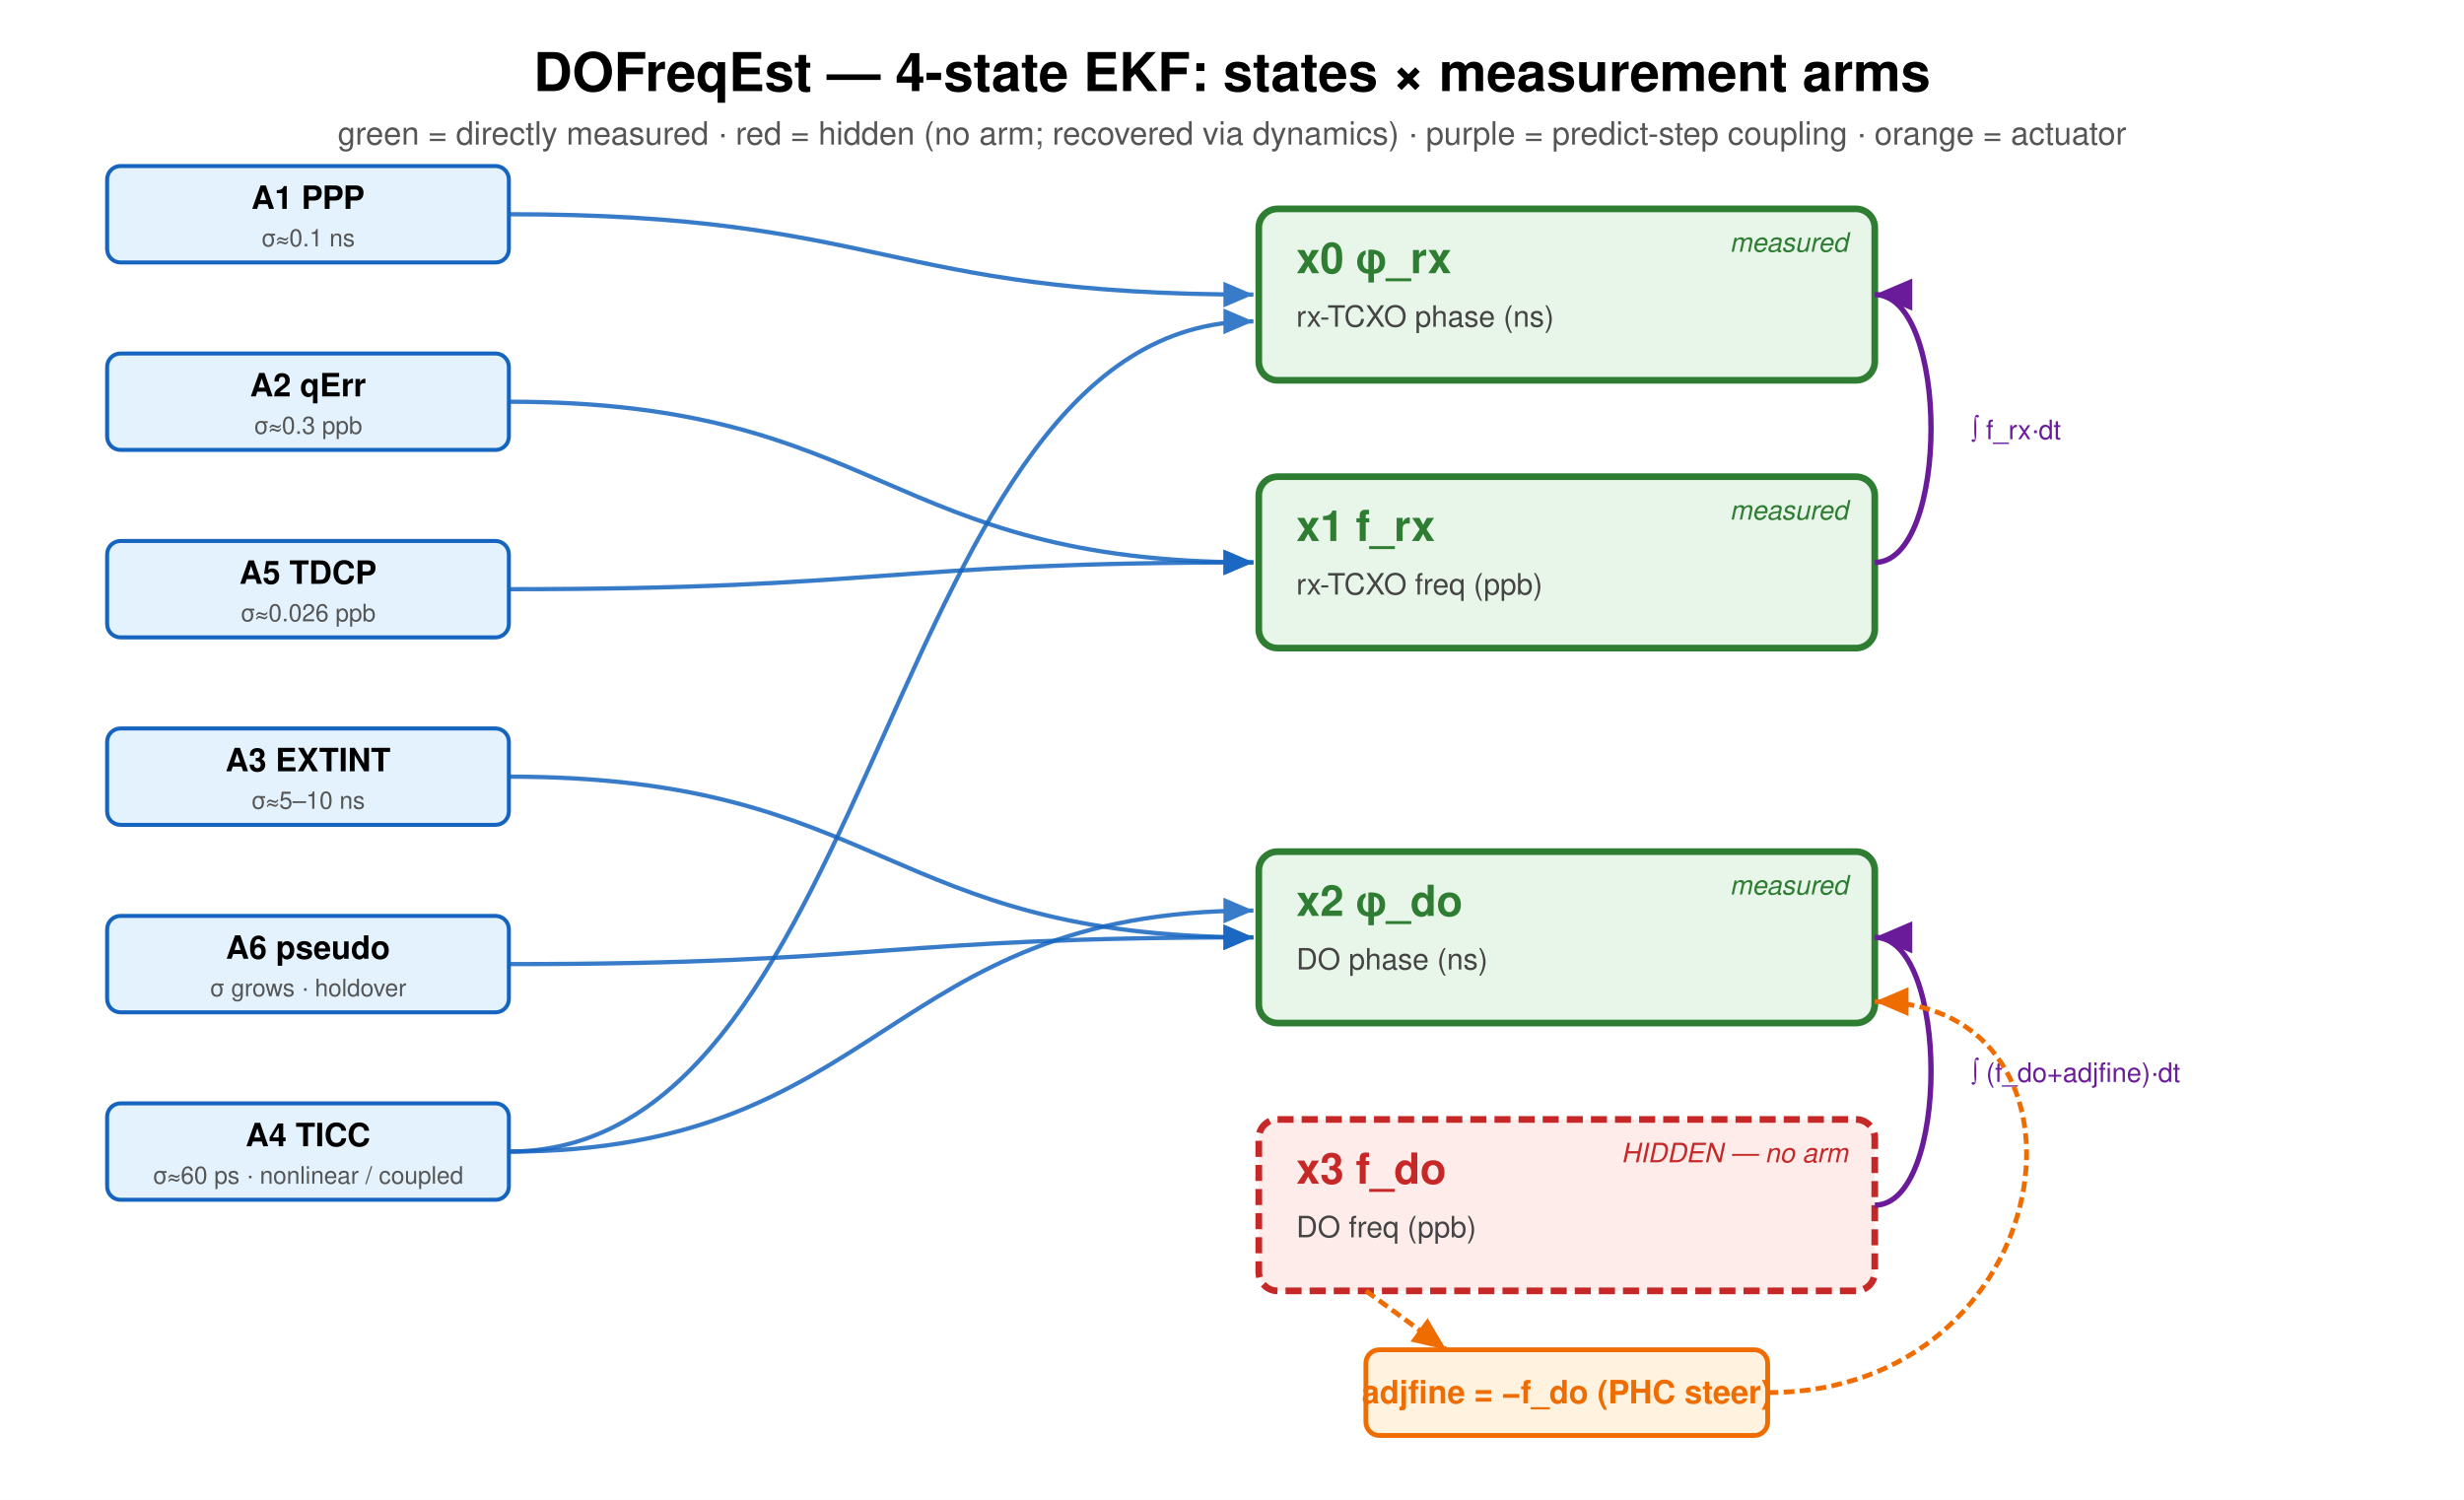
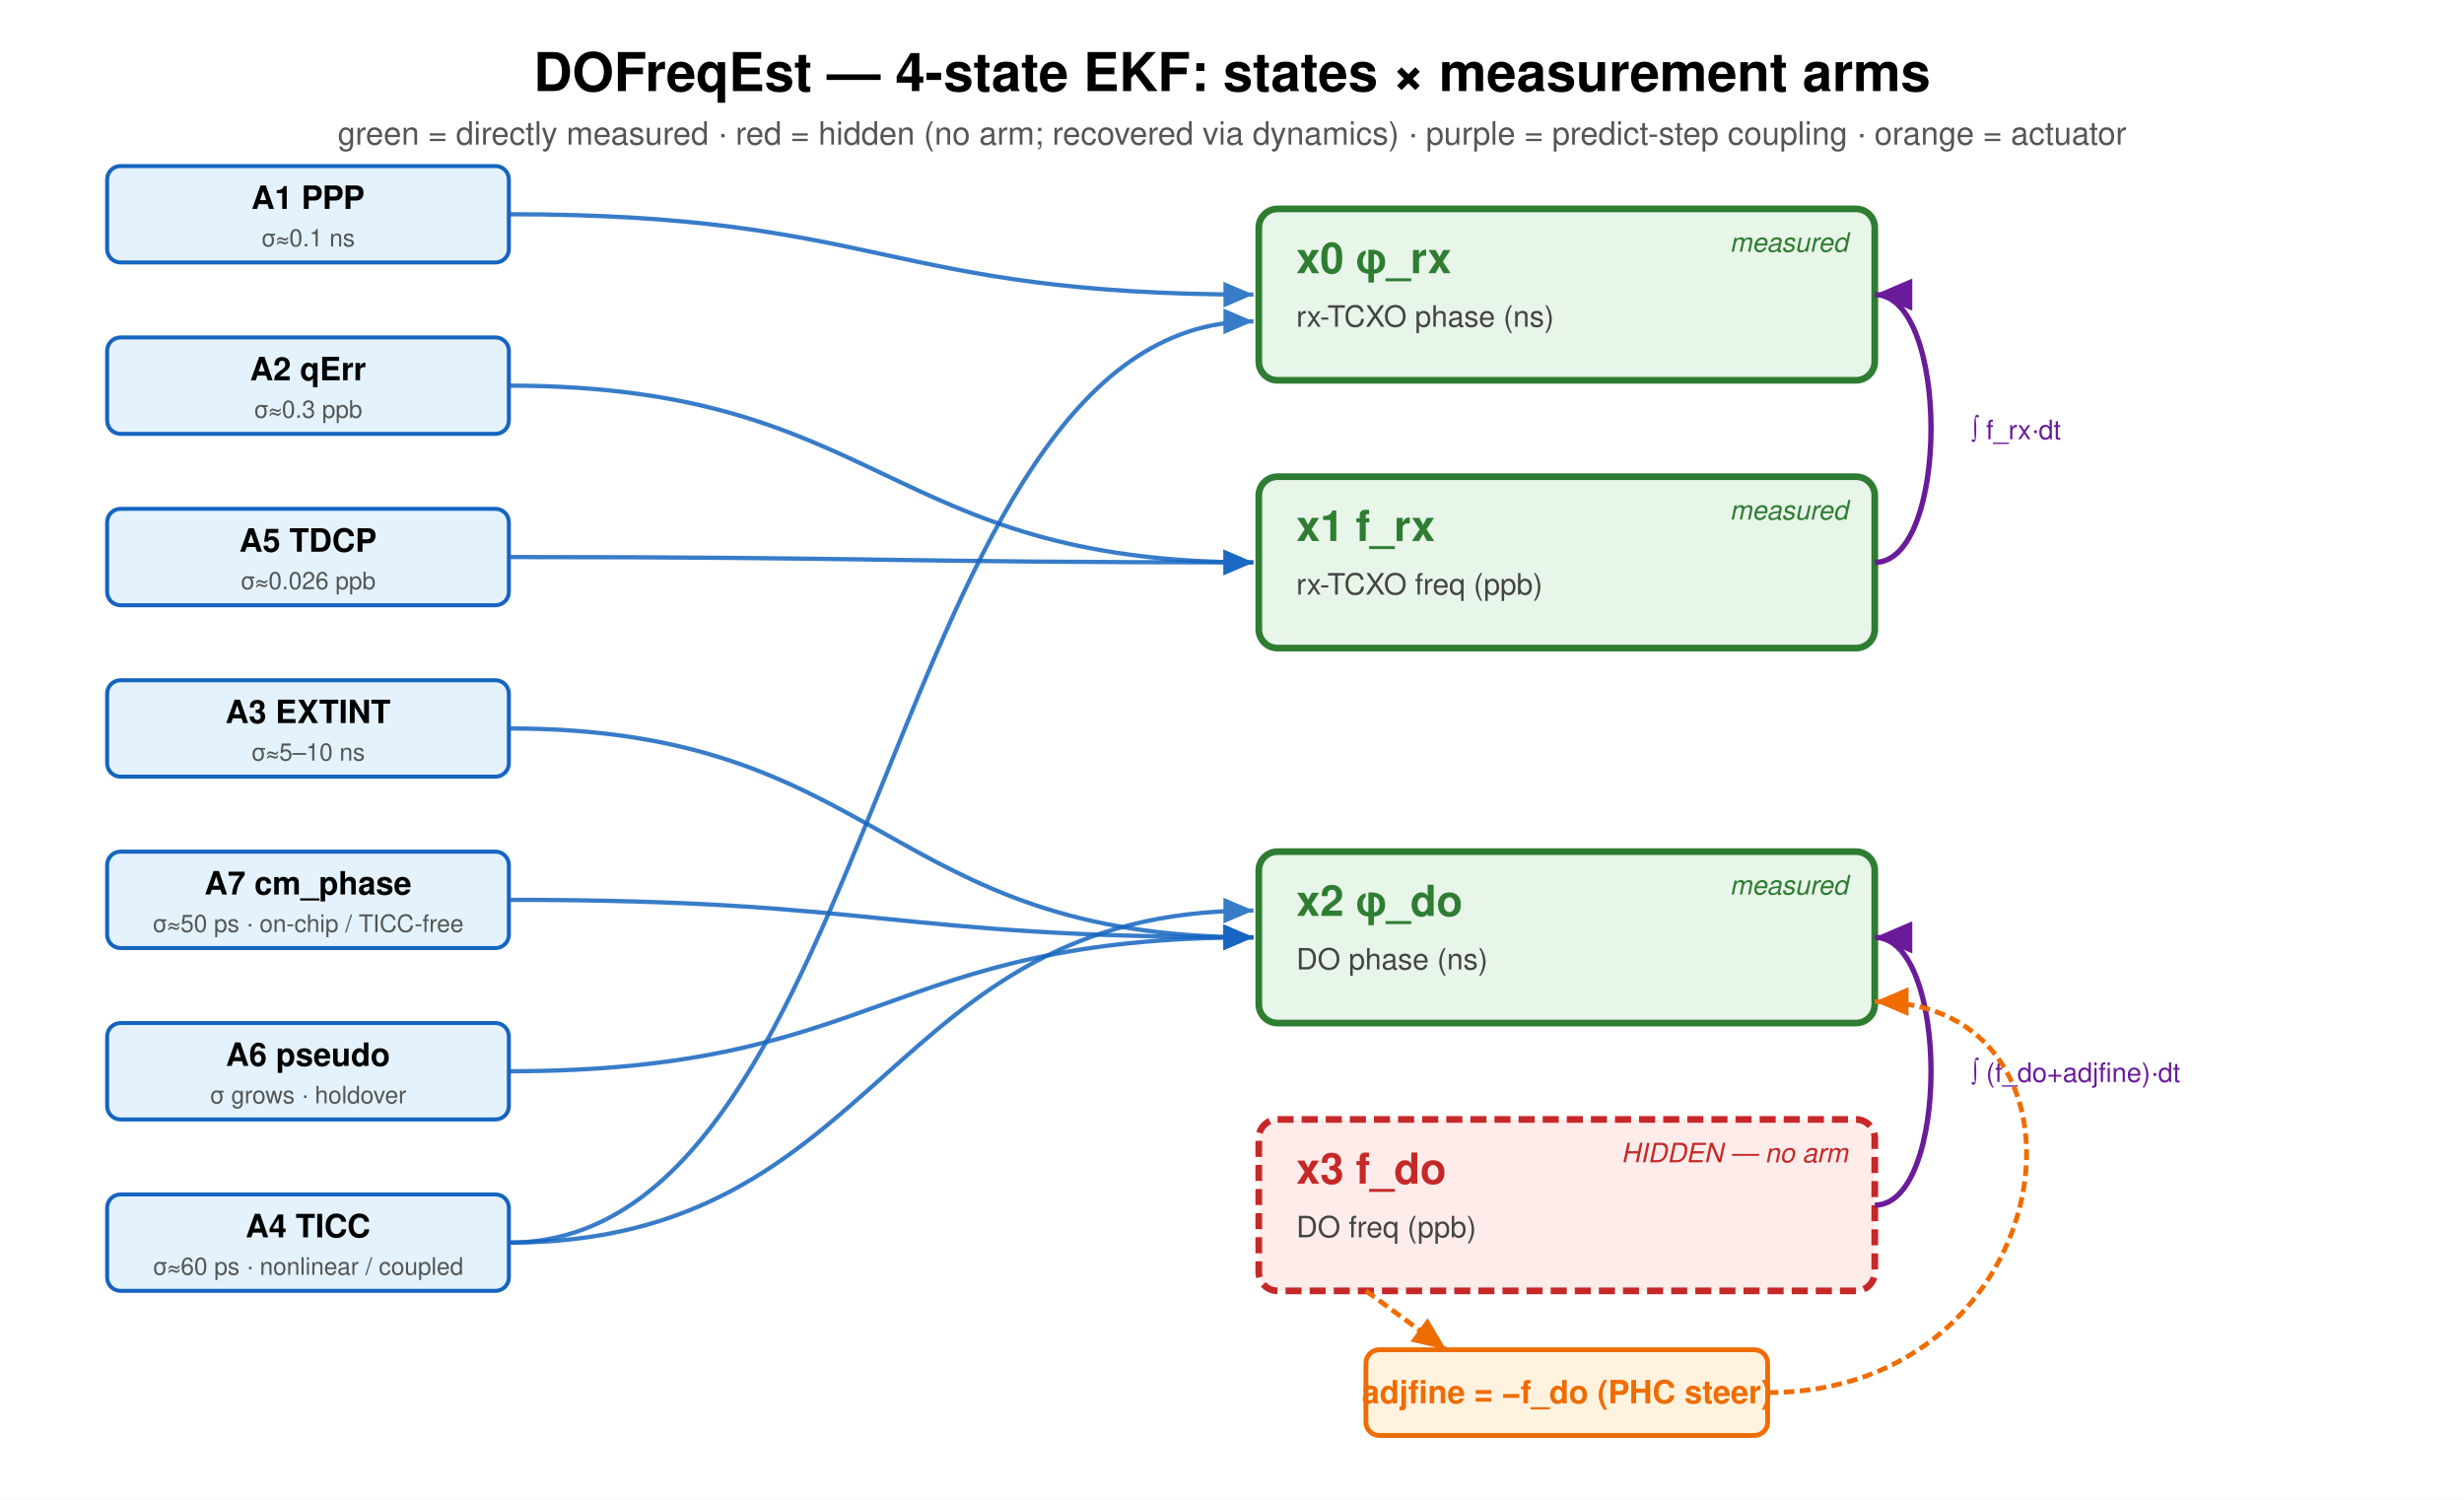
<svg xmlns="http://www.w3.org/2000/svg" width="920" height="560" viewBox="0 0 920 560" font-family="Helvetica,Arial,sans-serif">
  <rect width="920" height="560" fill="white" />
  <defs>
    <marker id="armhead" markerWidth="8" markerHeight="8" refX="7" refY="3" orient="auto">
      <path d="M0,0 L7,3 L0,6 Z" fill="#1565c0" />
    </marker>
    <marker id="dynhead" markerWidth="8" markerHeight="8" refX="7" refY="3" orient="auto">
      <path d="M0,0 L7,3 L0,6 Z" fill="#6a1b9a" />
    </marker>
    <marker id="acthead" markerWidth="8" markerHeight="8" refX="7" refY="3" orient="auto">
      <path d="M0,0 L7,3 L0,6 Z" fill="#ef6c00" />
    </marker>
  </defs>
  <text x="460.0" y="34" text-anchor="middle" font-size="20" font-weight="bold">DOFreqEst — 4-state EKF: states × measurement arms</text>
  <text x="460.0" y="54" text-anchor="middle" font-size="12" fill="#555">green = directly measured · red = hidden (no arm; recovered via dynamics) · purple = predict-step coupling · orange = actuator</text>
  <rect x="40" y="62" width="150" height="36" rx="5" fill="#e3f2fd" stroke="#1565c0" stroke-width="1.5" />
  <text x="115.0" y="78" text-anchor="middle" font-size="12" font-weight="bold">A1 PPP</text>
  <text x="115.0" y="92" text-anchor="middle" font-size="9" fill="#555">σ≈0.1 ns</text>
-   <rect x="40" y="132" width="150" height="36" rx="5" fill="#e3f2fd" stroke="#1565c0" stroke-width="1.5" />
-   <text x="115.0" y="148" text-anchor="middle" font-size="12" font-weight="bold">A2 qErr</text>
-   <text x="115.0" y="162" text-anchor="middle" font-size="9" fill="#555">σ≈0.3 ppb</text>
-   <rect x="40" y="202" width="150" height="36" rx="5" fill="#e3f2fd" stroke="#1565c0" stroke-width="1.5" />
-   <text x="115.0" y="218" text-anchor="middle" font-size="12" font-weight="bold">A5 TDCP</text>
-   <text x="115.0" y="232" text-anchor="middle" font-size="9" fill="#555">σ≈0.026 ppb</text>
-   <rect x="40" y="272" width="150" height="36" rx="5" fill="#e3f2fd" stroke="#1565c0" stroke-width="1.5" />
-   <text x="115.0" y="288" text-anchor="middle" font-size="12" font-weight="bold">A3 EXTINT</text>
-   <text x="115.0" y="302" text-anchor="middle" font-size="9" fill="#555">σ≈5–10 ns</text>
-   <rect x="40" y="342" width="150" height="36" rx="5" fill="#e3f2fd" stroke="#1565c0" stroke-width="1.5" />
-   <text x="115.0" y="358" text-anchor="middle" font-size="12" font-weight="bold">A6 pseudo</text>
-   <text x="115.0" y="372" text-anchor="middle" font-size="9" fill="#555">σ grows · holdover</text>
-   <rect x="40" y="412" width="150" height="36" rx="5" fill="#e3f2fd" stroke="#1565c0" stroke-width="1.5" />
-   <text x="115.0" y="428" text-anchor="middle" font-size="12" font-weight="bold">A4 TICC</text>
-   <text x="115.0" y="442" text-anchor="middle" font-size="9" fill="#555">σ≈60 ps · nonlinear / coupled</text>
+   <rect x="40" y="126" width="150" height="36" rx="5" fill="#e3f2fd" stroke="#1565c0" stroke-width="1.5" />
+   <text x="115.0" y="142" text-anchor="middle" font-size="12" font-weight="bold">A2 qErr</text>
+   <text x="115.0" y="156" text-anchor="middle" font-size="9" fill="#555">σ≈0.3 ppb</text>
+   <rect x="40" y="190" width="150" height="36" rx="5" fill="#e3f2fd" stroke="#1565c0" stroke-width="1.5" />
+   <text x="115.0" y="206" text-anchor="middle" font-size="12" font-weight="bold">A5 TDCP</text>
+   <text x="115.0" y="220" text-anchor="middle" font-size="9" fill="#555">σ≈0.026 ppb</text>
+   <rect x="40" y="254" width="150" height="36" rx="5" fill="#e3f2fd" stroke="#1565c0" stroke-width="1.5" />
+   <text x="115.0" y="270" text-anchor="middle" font-size="12" font-weight="bold">A3 EXTINT</text>
+   <text x="115.0" y="284" text-anchor="middle" font-size="9" fill="#555">σ≈5–10 ns</text>
+   <rect x="40" y="318" width="150" height="36" rx="5" fill="#e3f2fd" stroke="#1565c0" stroke-width="1.5" />
+   <text x="115.0" y="334" text-anchor="middle" font-size="12" font-weight="bold">A7 cm_phase</text>
+   <text x="115.0" y="348" text-anchor="middle" font-size="9" fill="#555">σ≈50 ps · on-chip / TICC-free</text>
+   <rect x="40" y="382" width="150" height="36" rx="5" fill="#e3f2fd" stroke="#1565c0" stroke-width="1.5" />
+   <text x="115.0" y="398" text-anchor="middle" font-size="12" font-weight="bold">A6 pseudo</text>
+   <text x="115.0" y="412" text-anchor="middle" font-size="9" fill="#555">σ grows · holdover</text>
+   <rect x="40" y="446" width="150" height="36" rx="5" fill="#e3f2fd" stroke="#1565c0" stroke-width="1.5" />
+   <text x="115.0" y="462" text-anchor="middle" font-size="12" font-weight="bold">A4 TICC</text>
+   <text x="115.0" y="476" text-anchor="middle" font-size="9" fill="#555">σ≈60 ps · nonlinear / coupled</text>
  <rect x="470" y="78.0" width="230" height="64" rx="7" fill="#e8f5e9" stroke="#2e7d32" stroke-width="2.5" />
  <text x="484" y="102" font-size="16" font-weight="bold" fill="#2e7d32">x0  φ_rx</text>
  <text x="484" y="122" font-size="11" fill="#444">rx-TCXO phase (ns)</text>
  <text x="690" y="94.0" text-anchor="end" font-size="10" font-style="italic" fill="#2e7d32">measured</text>
  <rect x="470" y="178.0" width="230" height="64" rx="7" fill="#e8f5e9" stroke="#2e7d32" stroke-width="2.5" />
  <text x="484" y="202" font-size="16" font-weight="bold" fill="#2e7d32">x1  f_rx</text>
  <text x="484" y="222" font-size="11" fill="#444">rx-TCXO freq (ppb)</text>
  <text x="690" y="194.0" text-anchor="end" font-size="10" font-style="italic" fill="#2e7d32">measured</text>
  <rect x="470" y="318.0" width="230" height="64" rx="7" fill="#e8f5e9" stroke="#2e7d32" stroke-width="2.5" />
  <text x="484" y="342" font-size="16" font-weight="bold" fill="#2e7d32">x2  φ_do</text>
  <text x="484" y="362" font-size="11" fill="#444">DO phase (ns)</text>
  <text x="690" y="334.0" text-anchor="end" font-size="10" font-style="italic" fill="#2e7d32">measured</text>
  <rect x="470" y="418.0" width="230" height="64" rx="7" fill="#fdecea" stroke="#c62828" stroke-width="2.5" stroke-dasharray="6 3" />
  <text x="484" y="442" font-size="16" font-weight="bold" fill="#c62828">x3  f_do</text>
  <text x="484" y="462" font-size="11" fill="#444">DO freq (ppb)</text>
  <text x="690" y="434.0" text-anchor="end" font-size="10" font-style="italic" fill="#c62828">HIDDEN — no arm</text>
  <path d="M190,80 C330.0,80 330.0,110 468,110" fill="none" stroke="#1565c0" stroke-width="1.6" marker-end="url(#armhead)" opacity="0.85" />
-   <path d="M190,150 C330.0,150 330.0,210 468,210" fill="none" stroke="#1565c0" stroke-width="1.6" marker-end="url(#armhead)" opacity="0.85" />
-   <path d="M190,220 C330.0,220 330.0,210 468,210" fill="none" stroke="#1565c0" stroke-width="1.6" marker-end="url(#armhead)" opacity="0.85" />
-   <path d="M190,290 C330.0,290 330.0,350 468,350" fill="none" stroke="#1565c0" stroke-width="1.6" marker-end="url(#armhead)" opacity="0.85" />
-   <path d="M190,360 C330.0,360 330.0,350 468,350" fill="none" stroke="#1565c0" stroke-width="1.6" marker-end="url(#armhead)" opacity="0.85" />
-   <path d="M190,430 C330.0,430 330.0,120 468,120" fill="none" stroke="#1565c0" stroke-width="1.6" marker-end="url(#armhead)" opacity="0.85" />
-   <path d="M190,430 C330.0,430 330.0,340 468,340" fill="none" stroke="#1565c0" stroke-width="1.6" marker-end="url(#armhead)" opacity="0.85" />
+   <path d="M190,144 C330.0,144 330.0,210 468,210" fill="none" stroke="#1565c0" stroke-width="1.6" marker-end="url(#armhead)" opacity="0.85" />
+   <path d="M190,208 C330.0,208 330.0,210 468,210" fill="none" stroke="#1565c0" stroke-width="1.6" marker-end="url(#armhead)" opacity="0.85" />
+   <path d="M190,272 C330.0,272 330.0,350 468,350" fill="none" stroke="#1565c0" stroke-width="1.6" marker-end="url(#armhead)" opacity="0.85" />
+   <path d="M190,336 C330.0,336 330.0,350 468,350" fill="none" stroke="#1565c0" stroke-width="1.6" marker-end="url(#armhead)" opacity="0.85" />
+   <path d="M190,400 C330.0,400 330.0,350 468,350" fill="none" stroke="#1565c0" stroke-width="1.6" marker-end="url(#armhead)" opacity="0.85" />
+   <path d="M190,464 C330.0,464 330.0,120 468,120" fill="none" stroke="#1565c0" stroke-width="1.6" marker-end="url(#armhead)" opacity="0.85" />
+   <path d="M190,464 C330.0,464 330.0,340 468,340" fill="none" stroke="#1565c0" stroke-width="1.6" marker-end="url(#armhead)" opacity="0.85" />
  <path d="M700,210 C728,210 728,110 700,110" fill="none" stroke="#6a1b9a" stroke-width="2" marker-end="url(#dynhead)" />
  <text x="736" y="164.0" font-size="10" fill="#6a1b9a">∫ f_rx·dt</text>
  <path d="M700,450 C728,450 728,350 700,350" fill="none" stroke="#6a1b9a" stroke-width="2" marker-end="url(#dynhead)" />
  <text x="736" y="404.0" font-size="10" fill="#6a1b9a">∫ (f_do+adjfine)·dt</text>
  <rect x="510" y="504" width="150" height="32" rx="5" fill="#fff3e0" stroke="#ef6c00" stroke-width="1.8" />
  <text x="585" y="524" text-anchor="middle" font-size="12" font-weight="bold" fill="#ef6c00">adjfine = −f_do (PHC steer)</text>
  <path d="M510,482.0 L540,504" fill="none" stroke="#ef6c00" stroke-width="1.8" marker-end="url(#acthead)" stroke-dasharray="4 2" />
  <path d="M660,520 C770,520 790,374 700,374" fill="none" stroke="#ef6c00" stroke-width="1.8" marker-end="url(#acthead)" stroke-dasharray="4 2" />
</svg>
